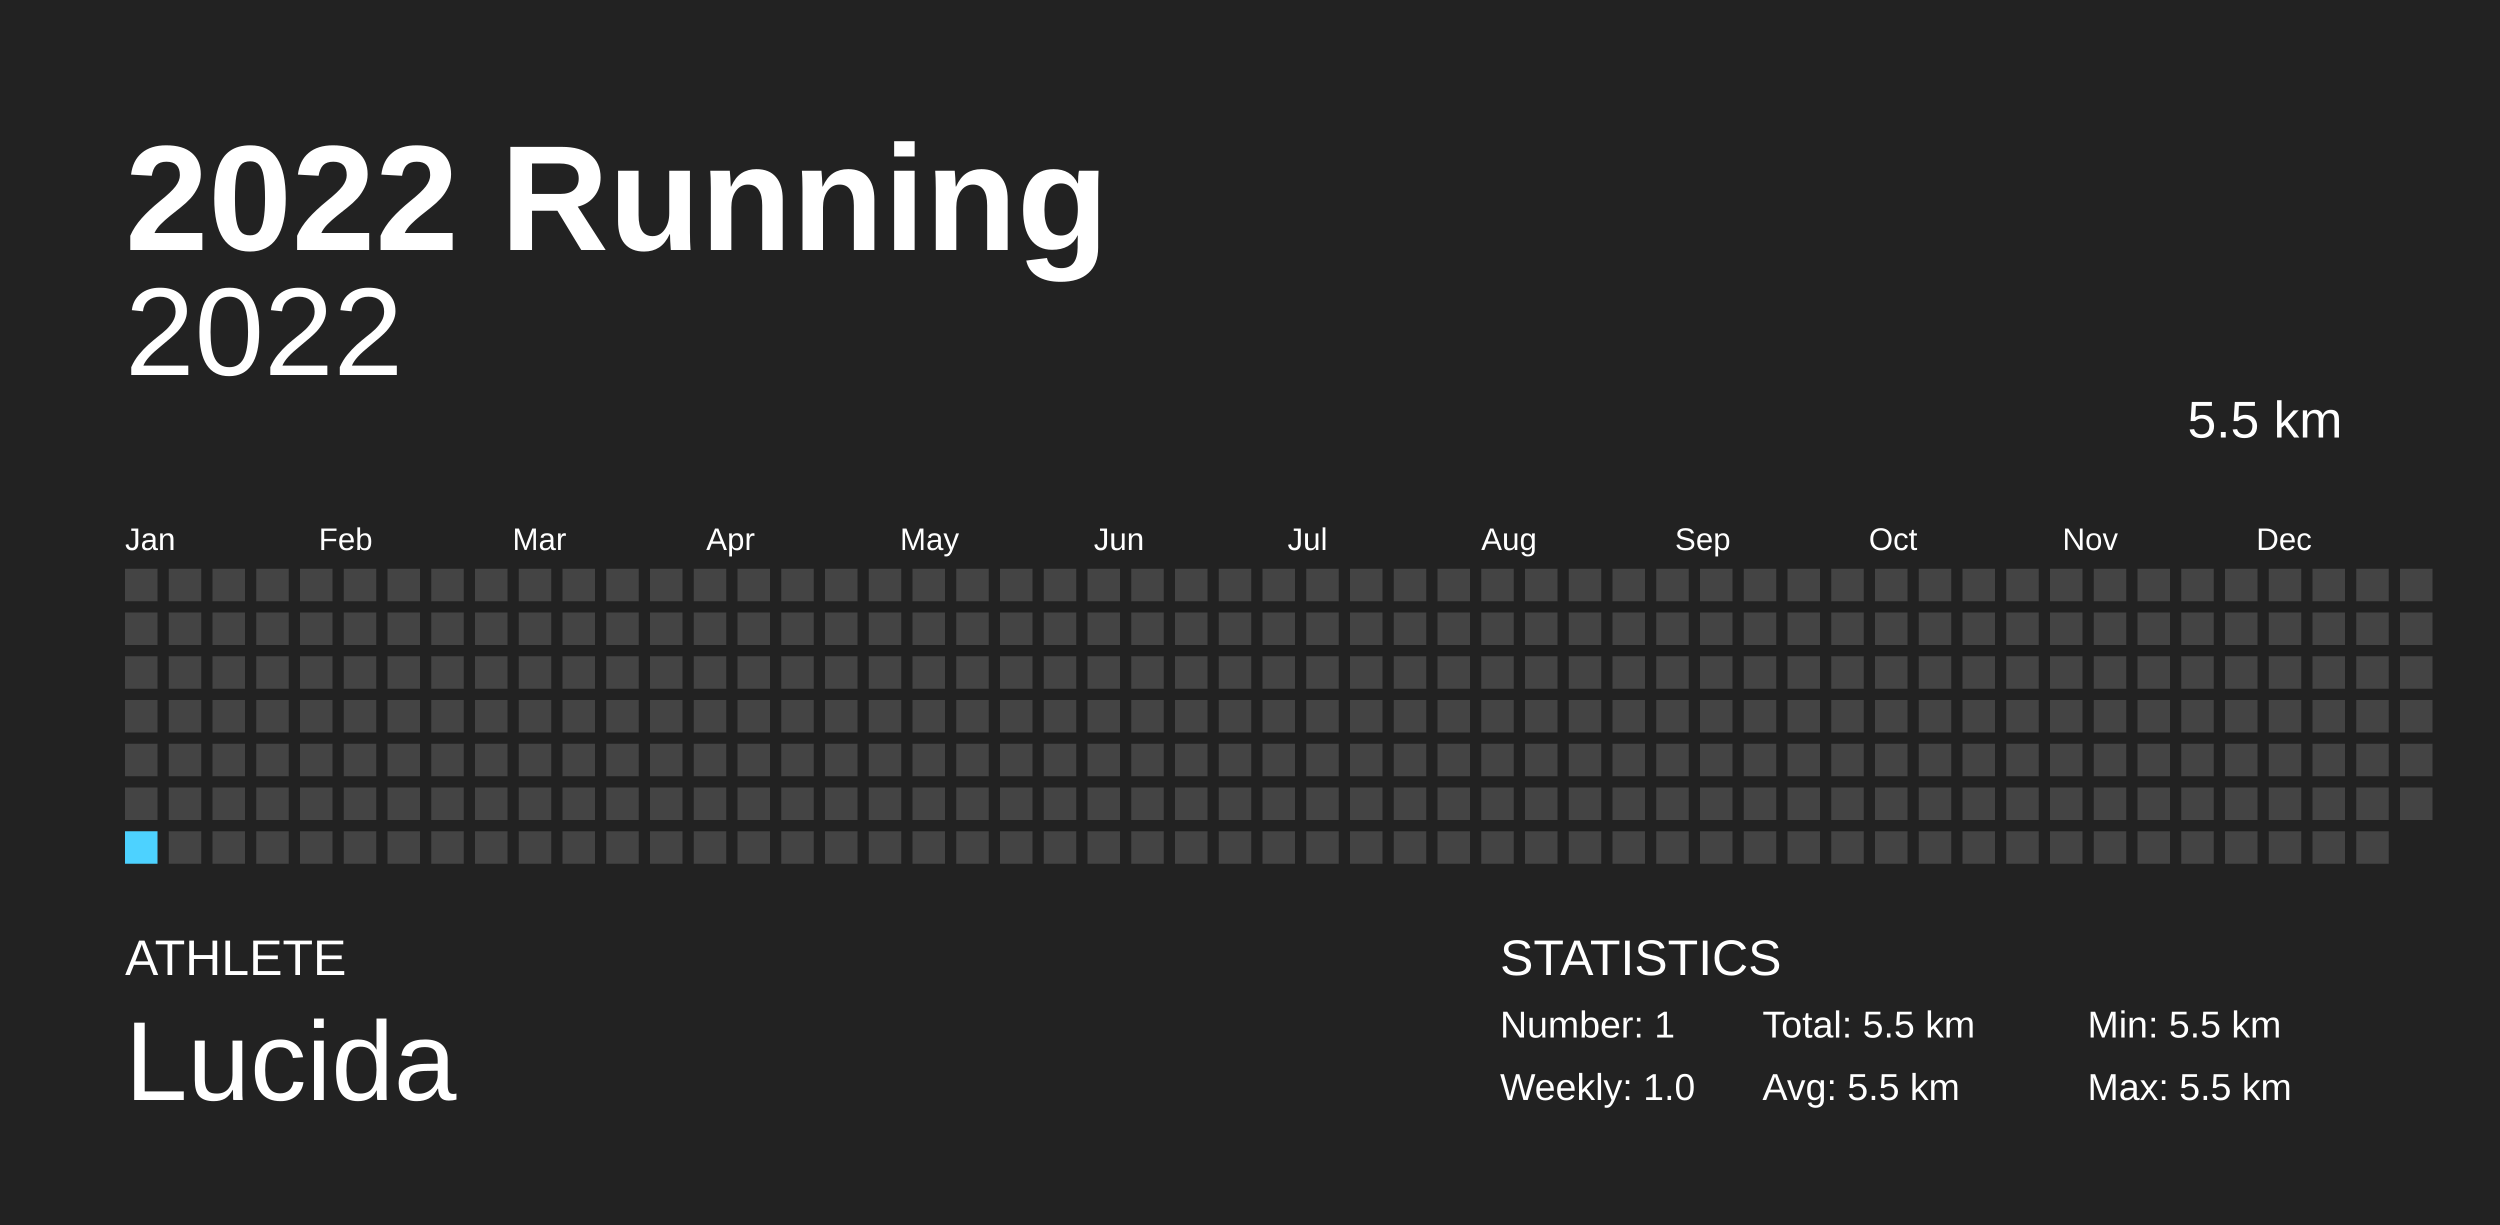
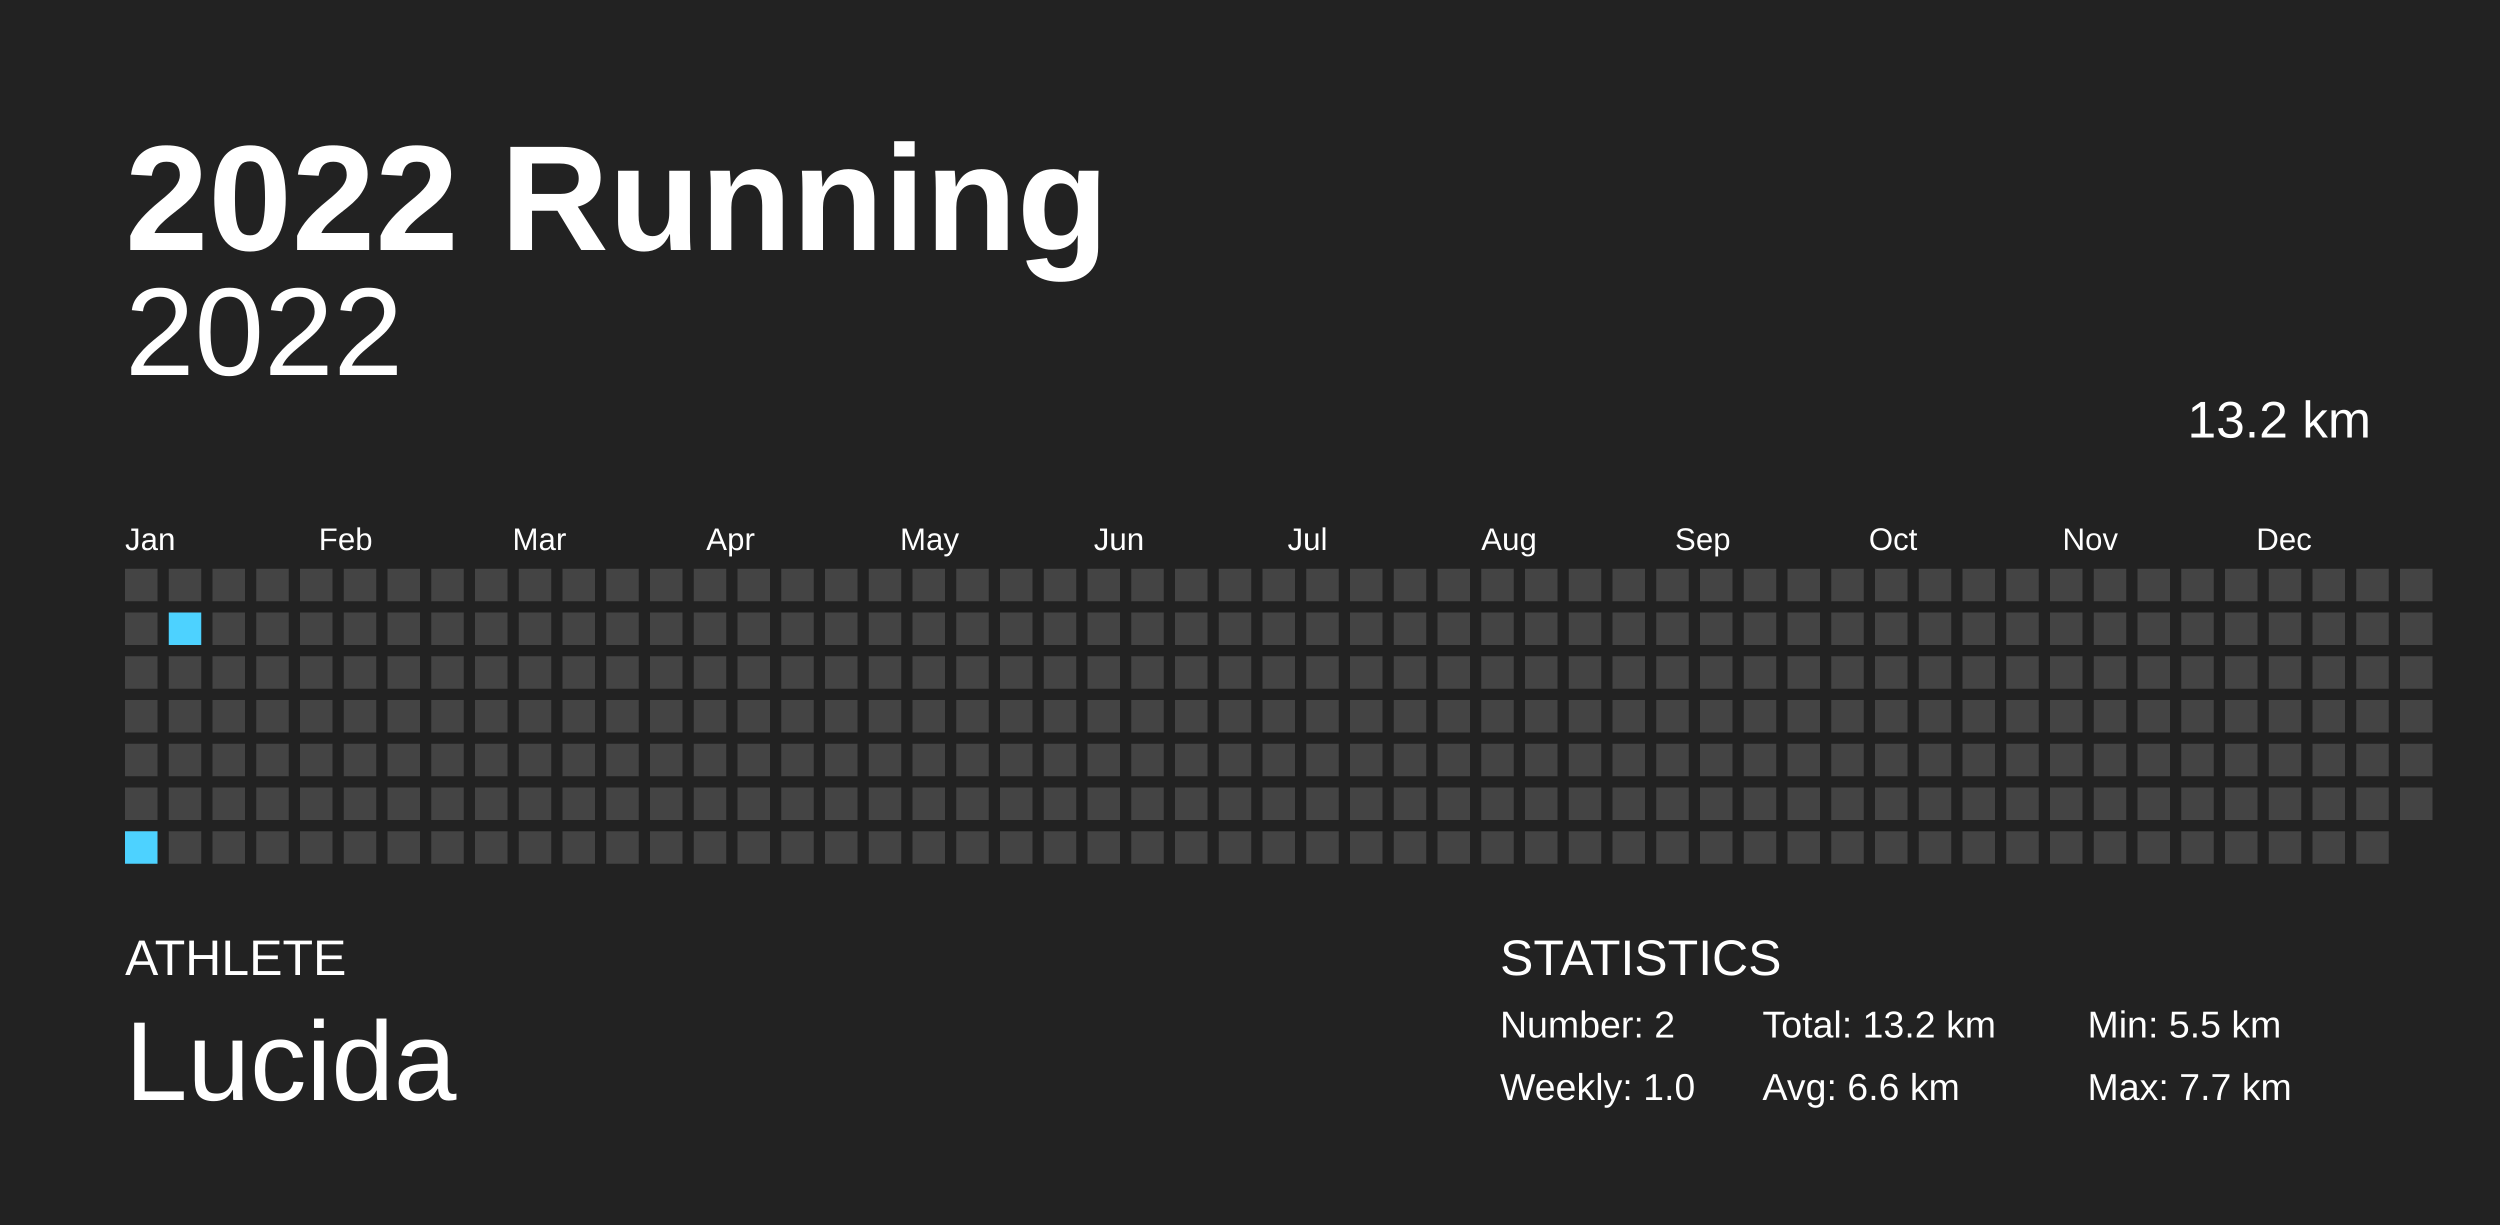
<svg xmlns="http://www.w3.org/2000/svg" baseProfile="full" height="98mm" version="1.1" viewBox="0,0,200,98" width="200mm">
  <defs />
  <rect fill="#222222" height="98" width="200" x="0" y="0" />
  <text fill="#FFFFFF" style="font-size:12px; font-family:Arial; font-weight:bold;" x="10" y="20">2022 Running</text>
  <text fill="#FFFFFF" style="font-size:4px; font-family:Arial" x="10" y="78">ATHLETE</text>
  <text fill="#FFFFFF" style="font-size:9px; font-family:Arial" x="10" y="88">Lucida</text>
  <text fill="#FFFFFF" style="font-size:4px; font-family:Arial" x="120" y="78">STATISTICS</text>
-   <text fill="#FFFFFF" style="font-size:3px; font-family:Arial" x="120" y="83">Number: 1</text>
+   <text fill="#FFFFFF" style="font-size:3px; font-family:Arial" x="120" y="83">Number: 2</text>
  <text fill="#FFFFFF" style="font-size:3px; font-family:Arial" x="120" y="88">Weekly: 1.0</text>
-   <text fill="#FFFFFF" style="font-size:3px; font-family:Arial" x="141" y="83">Total: 5.5 km</text>
-   <text fill="#FFFFFF" style="font-size:3px; font-family:Arial" x="141" y="88">Avg: 5.5 km</text>
+   <text fill="#FFFFFF" style="font-size:3px; font-family:Arial" x="141" y="83">Total: 13.2 km</text>
+   <text fill="#FFFFFF" style="font-size:3px; font-family:Arial" x="141" y="88">Avg: 6.6 km</text>
  <text fill="#FFFFFF" style="font-size:3px; font-family:Arial" x="167" y="83">Min: 5.5 km</text>
-   <text fill="#FFFFFF" style="font-size:3px; font-family:Arial" x="167" y="88">Max: 5.5 km</text>
+   <text fill="#FFFFFF" style="font-size:3px; font-family:Arial" x="167" y="88">Max: 7.7 km</text>
  <text alignment-baseline="hanging" fill="#FFFFFF" style="font-size:10.0px; font-family:Arial;" x="10" y="30">2022</text>
-   <text alignment-baseline="hanging" fill="#FFFFFF" style="font-size:4.125px; font-family:Arial;" x="175" y="35">5.5 km</text>
+   <text alignment-baseline="hanging" fill="#FFFFFF" style="font-size:4.125px; font-family:Arial;" x="175" y="35">13.2 km</text>
  <text fill="#FFFFFF" style="font-size:2.5px; font-family:Arial" x="10.0" y="44">Jan</text>
  <text fill="#FFFFFF" style="font-size:2.5px; font-family:Arial" x="25.5" y="44">Feb</text>
  <text fill="#FFFFFF" style="font-size:2.5px; font-family:Arial" x="41.0" y="44">Mar</text>
  <text fill="#FFFFFF" style="font-size:2.5px; font-family:Arial" x="56.5" y="44">Apr</text>
  <text fill="#FFFFFF" style="font-size:2.5px; font-family:Arial" x="72.0" y="44">May</text>
  <text fill="#FFFFFF" style="font-size:2.5px; font-family:Arial" x="87.5" y="44">Jun</text>
  <text fill="#FFFFFF" style="font-size:2.5px; font-family:Arial" x="103.0" y="44">Jul</text>
  <text fill="#FFFFFF" style="font-size:2.5px; font-family:Arial" x="118.5" y="44">Aug</text>
  <text fill="#FFFFFF" style="font-size:2.5px; font-family:Arial" x="134.0" y="44">Sep</text>
  <text fill="#FFFFFF" style="font-size:2.5px; font-family:Arial" x="149.5" y="44">Oct</text>
  <text fill="#FFFFFF" style="font-size:2.5px; font-family:Arial" x="165.0" y="44">Nov</text>
  <text fill="#FFFFFF" style="font-size:2.5px; font-family:Arial" x="180.5" y="44">Dec</text>
  <rect fill="#444444" height="2.6" width="2.6" x="10.0" y="45.5" />
  <rect fill="#444444" height="2.6" width="2.6" x="10.0" y="49.0" />
  <rect fill="#444444" height="2.6" width="2.6" x="10.0" y="52.5" />
  <rect fill="#444444" height="2.6" width="2.6" x="10.0" y="56.0" />
  <rect fill="#444444" height="2.6" width="2.6" x="10.0" y="59.5" />
  <rect fill="#444444" height="2.6" width="2.6" x="10.0" y="63.0" />
-   <rect fill="#4DD2FF" height="2.6" width="2.6" x="10.0" y="66.5" />
+   <rect fill="#4dd2ff" height="2.6" width="2.6" x="10.0" y="66.5" />
  <rect fill="#444444" height="2.6" width="2.6" x="13.5" y="45.5" />
-   <rect fill="#444444" height="2.6" width="2.6" x="13.5" y="49.0" />
+   <rect fill="#4dd2ff" height="2.6" width="2.6" x="13.5" y="49.0" />
  <rect fill="#444444" height="2.6" width="2.6" x="13.5" y="52.5" />
  <rect fill="#444444" height="2.6" width="2.6" x="13.5" y="56.0" />
  <rect fill="#444444" height="2.6" width="2.6" x="13.5" y="59.5" />
  <rect fill="#444444" height="2.6" width="2.6" x="13.5" y="63.0" />
  <rect fill="#444444" height="2.6" width="2.6" x="13.5" y="66.5" />
  <rect fill="#444444" height="2.6" width="2.6" x="17.0" y="45.5" />
  <rect fill="#444444" height="2.6" width="2.6" x="17.0" y="49.0" />
  <rect fill="#444444" height="2.6" width="2.6" x="17.0" y="52.5" />
  <rect fill="#444444" height="2.6" width="2.6" x="17.0" y="56.0" />
  <rect fill="#444444" height="2.6" width="2.6" x="17.0" y="59.5" />
  <rect fill="#444444" height="2.6" width="2.6" x="17.0" y="63.0" />
  <rect fill="#444444" height="2.6" width="2.6" x="17.0" y="66.5" />
  <rect fill="#444444" height="2.6" width="2.6" x="20.5" y="45.5" />
  <rect fill="#444444" height="2.6" width="2.6" x="20.5" y="49.0" />
  <rect fill="#444444" height="2.6" width="2.6" x="20.5" y="52.5" />
  <rect fill="#444444" height="2.6" width="2.6" x="20.5" y="56.0" />
  <rect fill="#444444" height="2.6" width="2.6" x="20.5" y="59.5" />
  <rect fill="#444444" height="2.6" width="2.6" x="20.5" y="63.0" />
  <rect fill="#444444" height="2.6" width="2.6" x="20.5" y="66.5" />
  <rect fill="#444444" height="2.6" width="2.6" x="24.0" y="45.5" />
  <rect fill="#444444" height="2.6" width="2.6" x="24.0" y="49.0" />
  <rect fill="#444444" height="2.6" width="2.6" x="24.0" y="52.5" />
  <rect fill="#444444" height="2.6" width="2.6" x="24.0" y="56.0" />
  <rect fill="#444444" height="2.6" width="2.6" x="24.0" y="59.5" />
  <rect fill="#444444" height="2.6" width="2.6" x="24.0" y="63.0" />
  <rect fill="#444444" height="2.6" width="2.6" x="24.0" y="66.5" />
  <rect fill="#444444" height="2.6" width="2.6" x="27.5" y="45.5" />
  <rect fill="#444444" height="2.6" width="2.6" x="27.5" y="49.0" />
  <rect fill="#444444" height="2.6" width="2.6" x="27.5" y="52.5" />
  <rect fill="#444444" height="2.6" width="2.6" x="27.5" y="56.0" />
  <rect fill="#444444" height="2.6" width="2.6" x="27.5" y="59.5" />
  <rect fill="#444444" height="2.6" width="2.6" x="27.5" y="63.0" />
  <rect fill="#444444" height="2.6" width="2.6" x="27.5" y="66.5" />
  <rect fill="#444444" height="2.6" width="2.6" x="31.0" y="45.5" />
  <rect fill="#444444" height="2.6" width="2.6" x="31.0" y="49.0" />
  <rect fill="#444444" height="2.6" width="2.6" x="31.0" y="52.5" />
  <rect fill="#444444" height="2.6" width="2.6" x="31.0" y="56.0" />
  <rect fill="#444444" height="2.6" width="2.6" x="31.0" y="59.5" />
  <rect fill="#444444" height="2.6" width="2.6" x="31.0" y="63.0" />
  <rect fill="#444444" height="2.6" width="2.6" x="31.0" y="66.5" />
  <rect fill="#444444" height="2.6" width="2.6" x="34.5" y="45.5" />
  <rect fill="#444444" height="2.6" width="2.6" x="34.5" y="49.0" />
  <rect fill="#444444" height="2.6" width="2.6" x="34.5" y="52.5" />
  <rect fill="#444444" height="2.6" width="2.6" x="34.5" y="56.0" />
  <rect fill="#444444" height="2.6" width="2.6" x="34.5" y="59.5" />
  <rect fill="#444444" height="2.6" width="2.6" x="34.5" y="63.0" />
  <rect fill="#444444" height="2.6" width="2.6" x="34.5" y="66.5" />
  <rect fill="#444444" height="2.6" width="2.6" x="38.0" y="45.5" />
  <rect fill="#444444" height="2.6" width="2.6" x="38.0" y="49.0" />
  <rect fill="#444444" height="2.6" width="2.6" x="38.0" y="52.5" />
  <rect fill="#444444" height="2.6" width="2.6" x="38.0" y="56.0" />
  <rect fill="#444444" height="2.6" width="2.6" x="38.0" y="59.5" />
  <rect fill="#444444" height="2.6" width="2.6" x="38.0" y="63.0" />
  <rect fill="#444444" height="2.6" width="2.6" x="38.0" y="66.5" />
  <rect fill="#444444" height="2.6" width="2.6" x="41.5" y="45.5" />
  <rect fill="#444444" height="2.6" width="2.6" x="41.5" y="49.0" />
  <rect fill="#444444" height="2.6" width="2.6" x="41.5" y="52.5" />
  <rect fill="#444444" height="2.6" width="2.6" x="41.5" y="56.0" />
  <rect fill="#444444" height="2.6" width="2.6" x="41.5" y="59.5" />
  <rect fill="#444444" height="2.6" width="2.6" x="41.5" y="63.0" />
  <rect fill="#444444" height="2.6" width="2.6" x="41.5" y="66.5" />
  <rect fill="#444444" height="2.6" width="2.6" x="45.0" y="45.5" />
  <rect fill="#444444" height="2.6" width="2.6" x="45.0" y="49.0" />
  <rect fill="#444444" height="2.6" width="2.6" x="45.0" y="52.5" />
  <rect fill="#444444" height="2.6" width="2.6" x="45.0" y="56.0" />
  <rect fill="#444444" height="2.6" width="2.6" x="45.0" y="59.5" />
  <rect fill="#444444" height="2.6" width="2.6" x="45.0" y="63.0" />
  <rect fill="#444444" height="2.6" width="2.6" x="45.0" y="66.5" />
  <rect fill="#444444" height="2.6" width="2.6" x="48.5" y="45.5" />
  <rect fill="#444444" height="2.6" width="2.6" x="48.5" y="49.0" />
  <rect fill="#444444" height="2.6" width="2.6" x="48.5" y="52.5" />
  <rect fill="#444444" height="2.6" width="2.6" x="48.5" y="56.0" />
  <rect fill="#444444" height="2.6" width="2.6" x="48.5" y="59.5" />
  <rect fill="#444444" height="2.6" width="2.6" x="48.5" y="63.0" />
  <rect fill="#444444" height="2.6" width="2.6" x="48.5" y="66.5" />
  <rect fill="#444444" height="2.6" width="2.6" x="52.0" y="45.5" />
  <rect fill="#444444" height="2.6" width="2.6" x="52.0" y="49.0" />
  <rect fill="#444444" height="2.6" width="2.6" x="52.0" y="52.5" />
  <rect fill="#444444" height="2.6" width="2.6" x="52.0" y="56.0" />
  <rect fill="#444444" height="2.6" width="2.6" x="52.0" y="59.5" />
  <rect fill="#444444" height="2.6" width="2.6" x="52.0" y="63.0" />
  <rect fill="#444444" height="2.6" width="2.6" x="52.0" y="66.5" />
  <rect fill="#444444" height="2.6" width="2.6" x="55.5" y="45.5" />
  <rect fill="#444444" height="2.6" width="2.6" x="55.5" y="49.0" />
  <rect fill="#444444" height="2.6" width="2.6" x="55.5" y="52.5" />
  <rect fill="#444444" height="2.6" width="2.6" x="55.5" y="56.0" />
  <rect fill="#444444" height="2.6" width="2.6" x="55.5" y="59.5" />
  <rect fill="#444444" height="2.6" width="2.6" x="55.5" y="63.0" />
  <rect fill="#444444" height="2.6" width="2.6" x="55.5" y="66.5" />
  <rect fill="#444444" height="2.6" width="2.6" x="59.0" y="45.5" />
  <rect fill="#444444" height="2.6" width="2.6" x="59.0" y="49.0" />
  <rect fill="#444444" height="2.6" width="2.6" x="59.0" y="52.5" />
  <rect fill="#444444" height="2.6" width="2.6" x="59.0" y="56.0" />
  <rect fill="#444444" height="2.6" width="2.6" x="59.0" y="59.5" />
  <rect fill="#444444" height="2.6" width="2.6" x="59.0" y="63.0" />
  <rect fill="#444444" height="2.6" width="2.6" x="59.0" y="66.5" />
  <rect fill="#444444" height="2.6" width="2.6" x="62.5" y="45.5" />
  <rect fill="#444444" height="2.6" width="2.6" x="62.5" y="49.0" />
  <rect fill="#444444" height="2.6" width="2.6" x="62.5" y="52.5" />
  <rect fill="#444444" height="2.6" width="2.6" x="62.5" y="56.0" />
  <rect fill="#444444" height="2.6" width="2.6" x="62.5" y="59.5" />
  <rect fill="#444444" height="2.6" width="2.6" x="62.5" y="63.0" />
  <rect fill="#444444" height="2.6" width="2.6" x="62.5" y="66.5" />
  <rect fill="#444444" height="2.6" width="2.6" x="66.0" y="45.5" />
  <rect fill="#444444" height="2.6" width="2.6" x="66.0" y="49.0" />
  <rect fill="#444444" height="2.6" width="2.6" x="66.0" y="52.5" />
  <rect fill="#444444" height="2.6" width="2.6" x="66.0" y="56.0" />
  <rect fill="#444444" height="2.6" width="2.6" x="66.0" y="59.5" />
  <rect fill="#444444" height="2.6" width="2.6" x="66.0" y="63.0" />
  <rect fill="#444444" height="2.6" width="2.6" x="66.0" y="66.5" />
  <rect fill="#444444" height="2.6" width="2.6" x="69.5" y="45.5" />
  <rect fill="#444444" height="2.6" width="2.6" x="69.5" y="49.0" />
  <rect fill="#444444" height="2.6" width="2.6" x="69.5" y="52.5" />
  <rect fill="#444444" height="2.6" width="2.6" x="69.5" y="56.0" />
  <rect fill="#444444" height="2.6" width="2.6" x="69.5" y="59.5" />
  <rect fill="#444444" height="2.6" width="2.6" x="69.5" y="63.0" />
  <rect fill="#444444" height="2.6" width="2.6" x="69.5" y="66.5" />
  <rect fill="#444444" height="2.6" width="2.6" x="73.0" y="45.5" />
  <rect fill="#444444" height="2.6" width="2.6" x="73.0" y="49.0" />
  <rect fill="#444444" height="2.6" width="2.6" x="73.0" y="52.5" />
  <rect fill="#444444" height="2.6" width="2.6" x="73.0" y="56.0" />
  <rect fill="#444444" height="2.6" width="2.6" x="73.0" y="59.5" />
  <rect fill="#444444" height="2.6" width="2.6" x="73.0" y="63.0" />
  <rect fill="#444444" height="2.6" width="2.6" x="73.0" y="66.5" />
  <rect fill="#444444" height="2.6" width="2.6" x="76.5" y="45.5" />
  <rect fill="#444444" height="2.6" width="2.6" x="76.5" y="49.0" />
  <rect fill="#444444" height="2.6" width="2.6" x="76.5" y="52.5" />
  <rect fill="#444444" height="2.6" width="2.6" x="76.5" y="56.0" />
  <rect fill="#444444" height="2.6" width="2.6" x="76.5" y="59.5" />
  <rect fill="#444444" height="2.6" width="2.6" x="76.5" y="63.0" />
  <rect fill="#444444" height="2.6" width="2.6" x="76.5" y="66.5" />
  <rect fill="#444444" height="2.6" width="2.6" x="80.0" y="45.5" />
  <rect fill="#444444" height="2.6" width="2.6" x="80.0" y="49.0" />
  <rect fill="#444444" height="2.6" width="2.6" x="80.0" y="52.5" />
  <rect fill="#444444" height="2.6" width="2.6" x="80.0" y="56.0" />
  <rect fill="#444444" height="2.6" width="2.6" x="80.0" y="59.5" />
  <rect fill="#444444" height="2.6" width="2.6" x="80.0" y="63.0" />
  <rect fill="#444444" height="2.6" width="2.6" x="80.0" y="66.5" />
  <rect fill="#444444" height="2.6" width="2.6" x="83.5" y="45.5" />
  <rect fill="#444444" height="2.6" width="2.6" x="83.5" y="49.0" />
  <rect fill="#444444" height="2.6" width="2.6" x="83.5" y="52.5" />
  <rect fill="#444444" height="2.6" width="2.6" x="83.5" y="56.0" />
  <rect fill="#444444" height="2.6" width="2.6" x="83.5" y="59.5" />
  <rect fill="#444444" height="2.6" width="2.6" x="83.5" y="63.0" />
  <rect fill="#444444" height="2.6" width="2.6" x="83.5" y="66.5" />
  <rect fill="#444444" height="2.6" width="2.6" x="87.0" y="45.5" />
  <rect fill="#444444" height="2.6" width="2.6" x="87.0" y="49.0" />
  <rect fill="#444444" height="2.6" width="2.6" x="87.0" y="52.5" />
  <rect fill="#444444" height="2.6" width="2.6" x="87.0" y="56.0" />
  <rect fill="#444444" height="2.6" width="2.6" x="87.0" y="59.5" />
  <rect fill="#444444" height="2.6" width="2.6" x="87.0" y="63.0" />
  <rect fill="#444444" height="2.6" width="2.6" x="87.0" y="66.5" />
  <rect fill="#444444" height="2.6" width="2.6" x="90.5" y="45.5" />
  <rect fill="#444444" height="2.6" width="2.6" x="90.5" y="49.0" />
  <rect fill="#444444" height="2.6" width="2.6" x="90.5" y="52.5" />
  <rect fill="#444444" height="2.6" width="2.6" x="90.5" y="56.0" />
  <rect fill="#444444" height="2.6" width="2.6" x="90.5" y="59.5" />
  <rect fill="#444444" height="2.6" width="2.6" x="90.5" y="63.0" />
  <rect fill="#444444" height="2.6" width="2.6" x="90.5" y="66.5" />
  <rect fill="#444444" height="2.6" width="2.6" x="94.0" y="45.5" />
  <rect fill="#444444" height="2.6" width="2.6" x="94.0" y="49.0" />
  <rect fill="#444444" height="2.6" width="2.6" x="94.0" y="52.5" />
  <rect fill="#444444" height="2.6" width="2.6" x="94.0" y="56.0" />
  <rect fill="#444444" height="2.6" width="2.6" x="94.0" y="59.5" />
  <rect fill="#444444" height="2.6" width="2.6" x="94.0" y="63.0" />
  <rect fill="#444444" height="2.6" width="2.6" x="94.0" y="66.5" />
  <rect fill="#444444" height="2.6" width="2.6" x="97.5" y="45.5" />
  <rect fill="#444444" height="2.6" width="2.6" x="97.5" y="49.0" />
  <rect fill="#444444" height="2.6" width="2.6" x="97.5" y="52.5" />
  <rect fill="#444444" height="2.6" width="2.6" x="97.5" y="56.0" />
  <rect fill="#444444" height="2.6" width="2.6" x="97.5" y="59.5" />
  <rect fill="#444444" height="2.6" width="2.6" x="97.5" y="63.0" />
  <rect fill="#444444" height="2.6" width="2.6" x="97.5" y="66.5" />
  <rect fill="#444444" height="2.6" width="2.6" x="101.0" y="45.5" />
  <rect fill="#444444" height="2.6" width="2.6" x="101.0" y="49.0" />
  <rect fill="#444444" height="2.6" width="2.6" x="101.0" y="52.5" />
  <rect fill="#444444" height="2.6" width="2.6" x="101.0" y="56.0" />
  <rect fill="#444444" height="2.6" width="2.6" x="101.0" y="59.5" />
  <rect fill="#444444" height="2.6" width="2.6" x="101.0" y="63.0" />
  <rect fill="#444444" height="2.6" width="2.6" x="101.0" y="66.5" />
  <rect fill="#444444" height="2.6" width="2.6" x="104.5" y="45.5" />
  <rect fill="#444444" height="2.6" width="2.6" x="104.5" y="49.0" />
  <rect fill="#444444" height="2.6" width="2.6" x="104.5" y="52.5" />
  <rect fill="#444444" height="2.6" width="2.6" x="104.5" y="56.0" />
  <rect fill="#444444" height="2.6" width="2.6" x="104.5" y="59.5" />
  <rect fill="#444444" height="2.6" width="2.6" x="104.5" y="63.0" />
  <rect fill="#444444" height="2.6" width="2.6" x="104.5" y="66.5" />
  <rect fill="#444444" height="2.6" width="2.6" x="108.0" y="45.5" />
  <rect fill="#444444" height="2.6" width="2.6" x="108.0" y="49.0" />
  <rect fill="#444444" height="2.6" width="2.6" x="108.0" y="52.5" />
  <rect fill="#444444" height="2.6" width="2.6" x="108.0" y="56.0" />
  <rect fill="#444444" height="2.6" width="2.6" x="108.0" y="59.5" />
  <rect fill="#444444" height="2.6" width="2.6" x="108.0" y="63.0" />
  <rect fill="#444444" height="2.6" width="2.6" x="108.0" y="66.5" />
  <rect fill="#444444" height="2.6" width="2.6" x="111.5" y="45.5" />
  <rect fill="#444444" height="2.6" width="2.6" x="111.5" y="49.0" />
  <rect fill="#444444" height="2.6" width="2.6" x="111.5" y="52.5" />
  <rect fill="#444444" height="2.6" width="2.6" x="111.5" y="56.0" />
  <rect fill="#444444" height="2.6" width="2.6" x="111.5" y="59.5" />
  <rect fill="#444444" height="2.6" width="2.6" x="111.5" y="63.0" />
  <rect fill="#444444" height="2.6" width="2.6" x="111.5" y="66.5" />
  <rect fill="#444444" height="2.6" width="2.6" x="115.0" y="45.5" />
  <rect fill="#444444" height="2.6" width="2.6" x="115.0" y="49.0" />
  <rect fill="#444444" height="2.6" width="2.6" x="115.0" y="52.5" />
  <rect fill="#444444" height="2.6" width="2.6" x="115.0" y="56.0" />
  <rect fill="#444444" height="2.6" width="2.6" x="115.0" y="59.5" />
  <rect fill="#444444" height="2.6" width="2.6" x="115.0" y="63.0" />
  <rect fill="#444444" height="2.6" width="2.6" x="115.0" y="66.5" />
  <rect fill="#444444" height="2.6" width="2.6" x="118.5" y="45.5" />
  <rect fill="#444444" height="2.6" width="2.6" x="118.5" y="49.0" />
  <rect fill="#444444" height="2.6" width="2.6" x="118.5" y="52.5" />
  <rect fill="#444444" height="2.6" width="2.6" x="118.5" y="56.0" />
  <rect fill="#444444" height="2.6" width="2.6" x="118.5" y="59.5" />
  <rect fill="#444444" height="2.6" width="2.6" x="118.5" y="63.0" />
  <rect fill="#444444" height="2.6" width="2.6" x="118.5" y="66.5" />
  <rect fill="#444444" height="2.6" width="2.6" x="122.0" y="45.5" />
  <rect fill="#444444" height="2.6" width="2.6" x="122.0" y="49.0" />
  <rect fill="#444444" height="2.6" width="2.6" x="122.0" y="52.5" />
  <rect fill="#444444" height="2.6" width="2.6" x="122.0" y="56.0" />
  <rect fill="#444444" height="2.6" width="2.6" x="122.0" y="59.5" />
  <rect fill="#444444" height="2.6" width="2.6" x="122.0" y="63.0" />
  <rect fill="#444444" height="2.6" width="2.6" x="122.0" y="66.5" />
  <rect fill="#444444" height="2.6" width="2.6" x="125.5" y="45.5" />
  <rect fill="#444444" height="2.6" width="2.6" x="125.5" y="49.0" />
  <rect fill="#444444" height="2.6" width="2.6" x="125.5" y="52.5" />
  <rect fill="#444444" height="2.6" width="2.6" x="125.5" y="56.0" />
  <rect fill="#444444" height="2.6" width="2.6" x="125.5" y="59.5" />
  <rect fill="#444444" height="2.6" width="2.6" x="125.5" y="63.0" />
  <rect fill="#444444" height="2.6" width="2.6" x="125.5" y="66.5" />
  <rect fill="#444444" height="2.6" width="2.6" x="129.0" y="45.5" />
  <rect fill="#444444" height="2.6" width="2.6" x="129.0" y="49.0" />
  <rect fill="#444444" height="2.6" width="2.6" x="129.0" y="52.5" />
  <rect fill="#444444" height="2.6" width="2.6" x="129.0" y="56.0" />
  <rect fill="#444444" height="2.6" width="2.6" x="129.0" y="59.5" />
  <rect fill="#444444" height="2.6" width="2.6" x="129.0" y="63.0" />
  <rect fill="#444444" height="2.6" width="2.6" x="129.0" y="66.5" />
  <rect fill="#444444" height="2.6" width="2.6" x="132.5" y="45.5" />
  <rect fill="#444444" height="2.6" width="2.6" x="132.5" y="49.0" />
  <rect fill="#444444" height="2.6" width="2.6" x="132.5" y="52.5" />
  <rect fill="#444444" height="2.6" width="2.6" x="132.5" y="56.0" />
  <rect fill="#444444" height="2.6" width="2.6" x="132.5" y="59.5" />
  <rect fill="#444444" height="2.6" width="2.6" x="132.5" y="63.0" />
  <rect fill="#444444" height="2.6" width="2.6" x="132.5" y="66.5" />
  <rect fill="#444444" height="2.6" width="2.6" x="136.0" y="45.5" />
  <rect fill="#444444" height="2.6" width="2.6" x="136.0" y="49.0" />
  <rect fill="#444444" height="2.6" width="2.6" x="136.0" y="52.5" />
  <rect fill="#444444" height="2.6" width="2.6" x="136.0" y="56.0" />
  <rect fill="#444444" height="2.6" width="2.6" x="136.0" y="59.5" />
  <rect fill="#444444" height="2.6" width="2.6" x="136.0" y="63.0" />
  <rect fill="#444444" height="2.6" width="2.6" x="136.0" y="66.5" />
  <rect fill="#444444" height="2.6" width="2.6" x="139.5" y="45.5" />
  <rect fill="#444444" height="2.6" width="2.6" x="139.5" y="49.0" />
  <rect fill="#444444" height="2.6" width="2.6" x="139.5" y="52.5" />
  <rect fill="#444444" height="2.6" width="2.6" x="139.5" y="56.0" />
  <rect fill="#444444" height="2.6" width="2.6" x="139.5" y="59.5" />
  <rect fill="#444444" height="2.6" width="2.6" x="139.5" y="63.0" />
  <rect fill="#444444" height="2.6" width="2.6" x="139.5" y="66.5" />
  <rect fill="#444444" height="2.6" width="2.6" x="143.0" y="45.5" />
  <rect fill="#444444" height="2.6" width="2.6" x="143.0" y="49.0" />
  <rect fill="#444444" height="2.6" width="2.6" x="143.0" y="52.5" />
  <rect fill="#444444" height="2.6" width="2.6" x="143.0" y="56.0" />
  <rect fill="#444444" height="2.6" width="2.6" x="143.0" y="59.5" />
  <rect fill="#444444" height="2.6" width="2.6" x="143.0" y="63.0" />
  <rect fill="#444444" height="2.6" width="2.6" x="143.0" y="66.5" />
  <rect fill="#444444" height="2.6" width="2.6" x="146.5" y="45.5" />
  <rect fill="#444444" height="2.6" width="2.6" x="146.5" y="49.0" />
  <rect fill="#444444" height="2.6" width="2.6" x="146.5" y="52.5" />
  <rect fill="#444444" height="2.6" width="2.6" x="146.5" y="56.0" />
  <rect fill="#444444" height="2.6" width="2.6" x="146.5" y="59.5" />
  <rect fill="#444444" height="2.6" width="2.6" x="146.5" y="63.0" />
  <rect fill="#444444" height="2.6" width="2.6" x="146.5" y="66.5" />
  <rect fill="#444444" height="2.6" width="2.6" x="150.0" y="45.5" />
  <rect fill="#444444" height="2.6" width="2.6" x="150.0" y="49.0" />
  <rect fill="#444444" height="2.6" width="2.6" x="150.0" y="52.5" />
  <rect fill="#444444" height="2.6" width="2.6" x="150.0" y="56.0" />
  <rect fill="#444444" height="2.6" width="2.6" x="150.0" y="59.5" />
  <rect fill="#444444" height="2.6" width="2.6" x="150.0" y="63.0" />
  <rect fill="#444444" height="2.6" width="2.6" x="150.0" y="66.5" />
  <rect fill="#444444" height="2.6" width="2.6" x="153.5" y="45.5" />
  <rect fill="#444444" height="2.6" width="2.6" x="153.5" y="49.0" />
  <rect fill="#444444" height="2.6" width="2.6" x="153.5" y="52.5" />
  <rect fill="#444444" height="2.6" width="2.6" x="153.5" y="56.0" />
  <rect fill="#444444" height="2.6" width="2.6" x="153.5" y="59.5" />
  <rect fill="#444444" height="2.6" width="2.6" x="153.5" y="63.0" />
  <rect fill="#444444" height="2.6" width="2.6" x="153.5" y="66.5" />
  <rect fill="#444444" height="2.6" width="2.6" x="157.0" y="45.5" />
  <rect fill="#444444" height="2.6" width="2.6" x="157.0" y="49.0" />
  <rect fill="#444444" height="2.6" width="2.6" x="157.0" y="52.5" />
  <rect fill="#444444" height="2.6" width="2.6" x="157.0" y="56.0" />
  <rect fill="#444444" height="2.6" width="2.6" x="157.0" y="59.5" />
  <rect fill="#444444" height="2.6" width="2.6" x="157.0" y="63.0" />
  <rect fill="#444444" height="2.6" width="2.6" x="157.0" y="66.5" />
  <rect fill="#444444" height="2.6" width="2.6" x="160.5" y="45.5" />
  <rect fill="#444444" height="2.6" width="2.6" x="160.5" y="49.0" />
  <rect fill="#444444" height="2.6" width="2.6" x="160.5" y="52.5" />
  <rect fill="#444444" height="2.6" width="2.6" x="160.5" y="56.0" />
  <rect fill="#444444" height="2.6" width="2.6" x="160.5" y="59.5" />
  <rect fill="#444444" height="2.6" width="2.6" x="160.5" y="63.0" />
  <rect fill="#444444" height="2.6" width="2.6" x="160.5" y="66.5" />
  <rect fill="#444444" height="2.6" width="2.6" x="164.0" y="45.5" />
  <rect fill="#444444" height="2.6" width="2.6" x="164.0" y="49.0" />
  <rect fill="#444444" height="2.6" width="2.6" x="164.0" y="52.5" />
  <rect fill="#444444" height="2.6" width="2.6" x="164.0" y="56.0" />
  <rect fill="#444444" height="2.6" width="2.6" x="164.0" y="59.5" />
  <rect fill="#444444" height="2.6" width="2.6" x="164.0" y="63.0" />
  <rect fill="#444444" height="2.6" width="2.6" x="164.0" y="66.5" />
  <rect fill="#444444" height="2.6" width="2.6" x="167.5" y="45.5" />
  <rect fill="#444444" height="2.6" width="2.6" x="167.5" y="49.0" />
  <rect fill="#444444" height="2.6" width="2.6" x="167.5" y="52.5" />
  <rect fill="#444444" height="2.6" width="2.6" x="167.5" y="56.0" />
  <rect fill="#444444" height="2.6" width="2.6" x="167.5" y="59.5" />
  <rect fill="#444444" height="2.6" width="2.6" x="167.5" y="63.0" />
  <rect fill="#444444" height="2.6" width="2.6" x="167.5" y="66.5" />
  <rect fill="#444444" height="2.6" width="2.6" x="171.0" y="45.5" />
  <rect fill="#444444" height="2.6" width="2.6" x="171.0" y="49.0" />
  <rect fill="#444444" height="2.6" width="2.6" x="171.0" y="52.5" />
  <rect fill="#444444" height="2.6" width="2.6" x="171.0" y="56.0" />
  <rect fill="#444444" height="2.6" width="2.6" x="171.0" y="59.5" />
  <rect fill="#444444" height="2.6" width="2.6" x="171.0" y="63.0" />
  <rect fill="#444444" height="2.6" width="2.6" x="171.0" y="66.5" />
  <rect fill="#444444" height="2.6" width="2.6" x="174.5" y="45.5" />
  <rect fill="#444444" height="2.6" width="2.6" x="174.5" y="49.0" />
  <rect fill="#444444" height="2.6" width="2.6" x="174.5" y="52.5" />
  <rect fill="#444444" height="2.6" width="2.6" x="174.5" y="56.0" />
  <rect fill="#444444" height="2.6" width="2.6" x="174.5" y="59.5" />
  <rect fill="#444444" height="2.6" width="2.6" x="174.5" y="63.0" />
  <rect fill="#444444" height="2.6" width="2.6" x="174.5" y="66.5" />
  <rect fill="#444444" height="2.6" width="2.6" x="178.0" y="45.5" />
  <rect fill="#444444" height="2.6" width="2.6" x="178.0" y="49.0" />
  <rect fill="#444444" height="2.6" width="2.6" x="178.0" y="52.5" />
  <rect fill="#444444" height="2.6" width="2.6" x="178.0" y="56.0" />
  <rect fill="#444444" height="2.6" width="2.6" x="178.0" y="59.5" />
  <rect fill="#444444" height="2.6" width="2.6" x="178.0" y="63.0" />
  <rect fill="#444444" height="2.6" width="2.6" x="178.0" y="66.5" />
  <rect fill="#444444" height="2.6" width="2.6" x="181.5" y="45.5" />
  <rect fill="#444444" height="2.6" width="2.6" x="181.5" y="49.0" />
  <rect fill="#444444" height="2.6" width="2.6" x="181.5" y="52.5" />
  <rect fill="#444444" height="2.6" width="2.6" x="181.5" y="56.0" />
  <rect fill="#444444" height="2.6" width="2.6" x="181.5" y="59.5" />
  <rect fill="#444444" height="2.6" width="2.6" x="181.5" y="63.0" />
  <rect fill="#444444" height="2.6" width="2.6" x="181.5" y="66.5" />
  <rect fill="#444444" height="2.6" width="2.6" x="185.0" y="45.5" />
  <rect fill="#444444" height="2.6" width="2.6" x="185.0" y="49.0" />
  <rect fill="#444444" height="2.6" width="2.6" x="185.0" y="52.5" />
  <rect fill="#444444" height="2.6" width="2.6" x="185.0" y="56.0" />
  <rect fill="#444444" height="2.6" width="2.6" x="185.0" y="59.5" />
  <rect fill="#444444" height="2.6" width="2.6" x="185.0" y="63.0" />
  <rect fill="#444444" height="2.6" width="2.6" x="185.0" y="66.5" />
  <rect fill="#444444" height="2.6" width="2.6" x="188.5" y="45.5" />
  <rect fill="#444444" height="2.6" width="2.6" x="188.5" y="49.0" />
  <rect fill="#444444" height="2.6" width="2.6" x="188.5" y="52.5" />
  <rect fill="#444444" height="2.6" width="2.6" x="188.5" y="56.0" />
  <rect fill="#444444" height="2.6" width="2.6" x="188.5" y="59.5" />
  <rect fill="#444444" height="2.6" width="2.6" x="188.5" y="63.0" />
  <rect fill="#444444" height="2.6" width="2.6" x="188.5" y="66.5" />
  <rect fill="#444444" height="2.6" width="2.6" x="192.0" y="45.5" />
  <rect fill="#444444" height="2.6" width="2.6" x="192.0" y="49.0" />
  <rect fill="#444444" height="2.6" width="2.6" x="192.0" y="52.5" />
  <rect fill="#444444" height="2.6" width="2.6" x="192.0" y="56.0" />
  <rect fill="#444444" height="2.6" width="2.6" x="192.0" y="59.5" />
  <rect fill="#444444" height="2.6" width="2.6" x="192.0" y="63.0" />
</svg>
